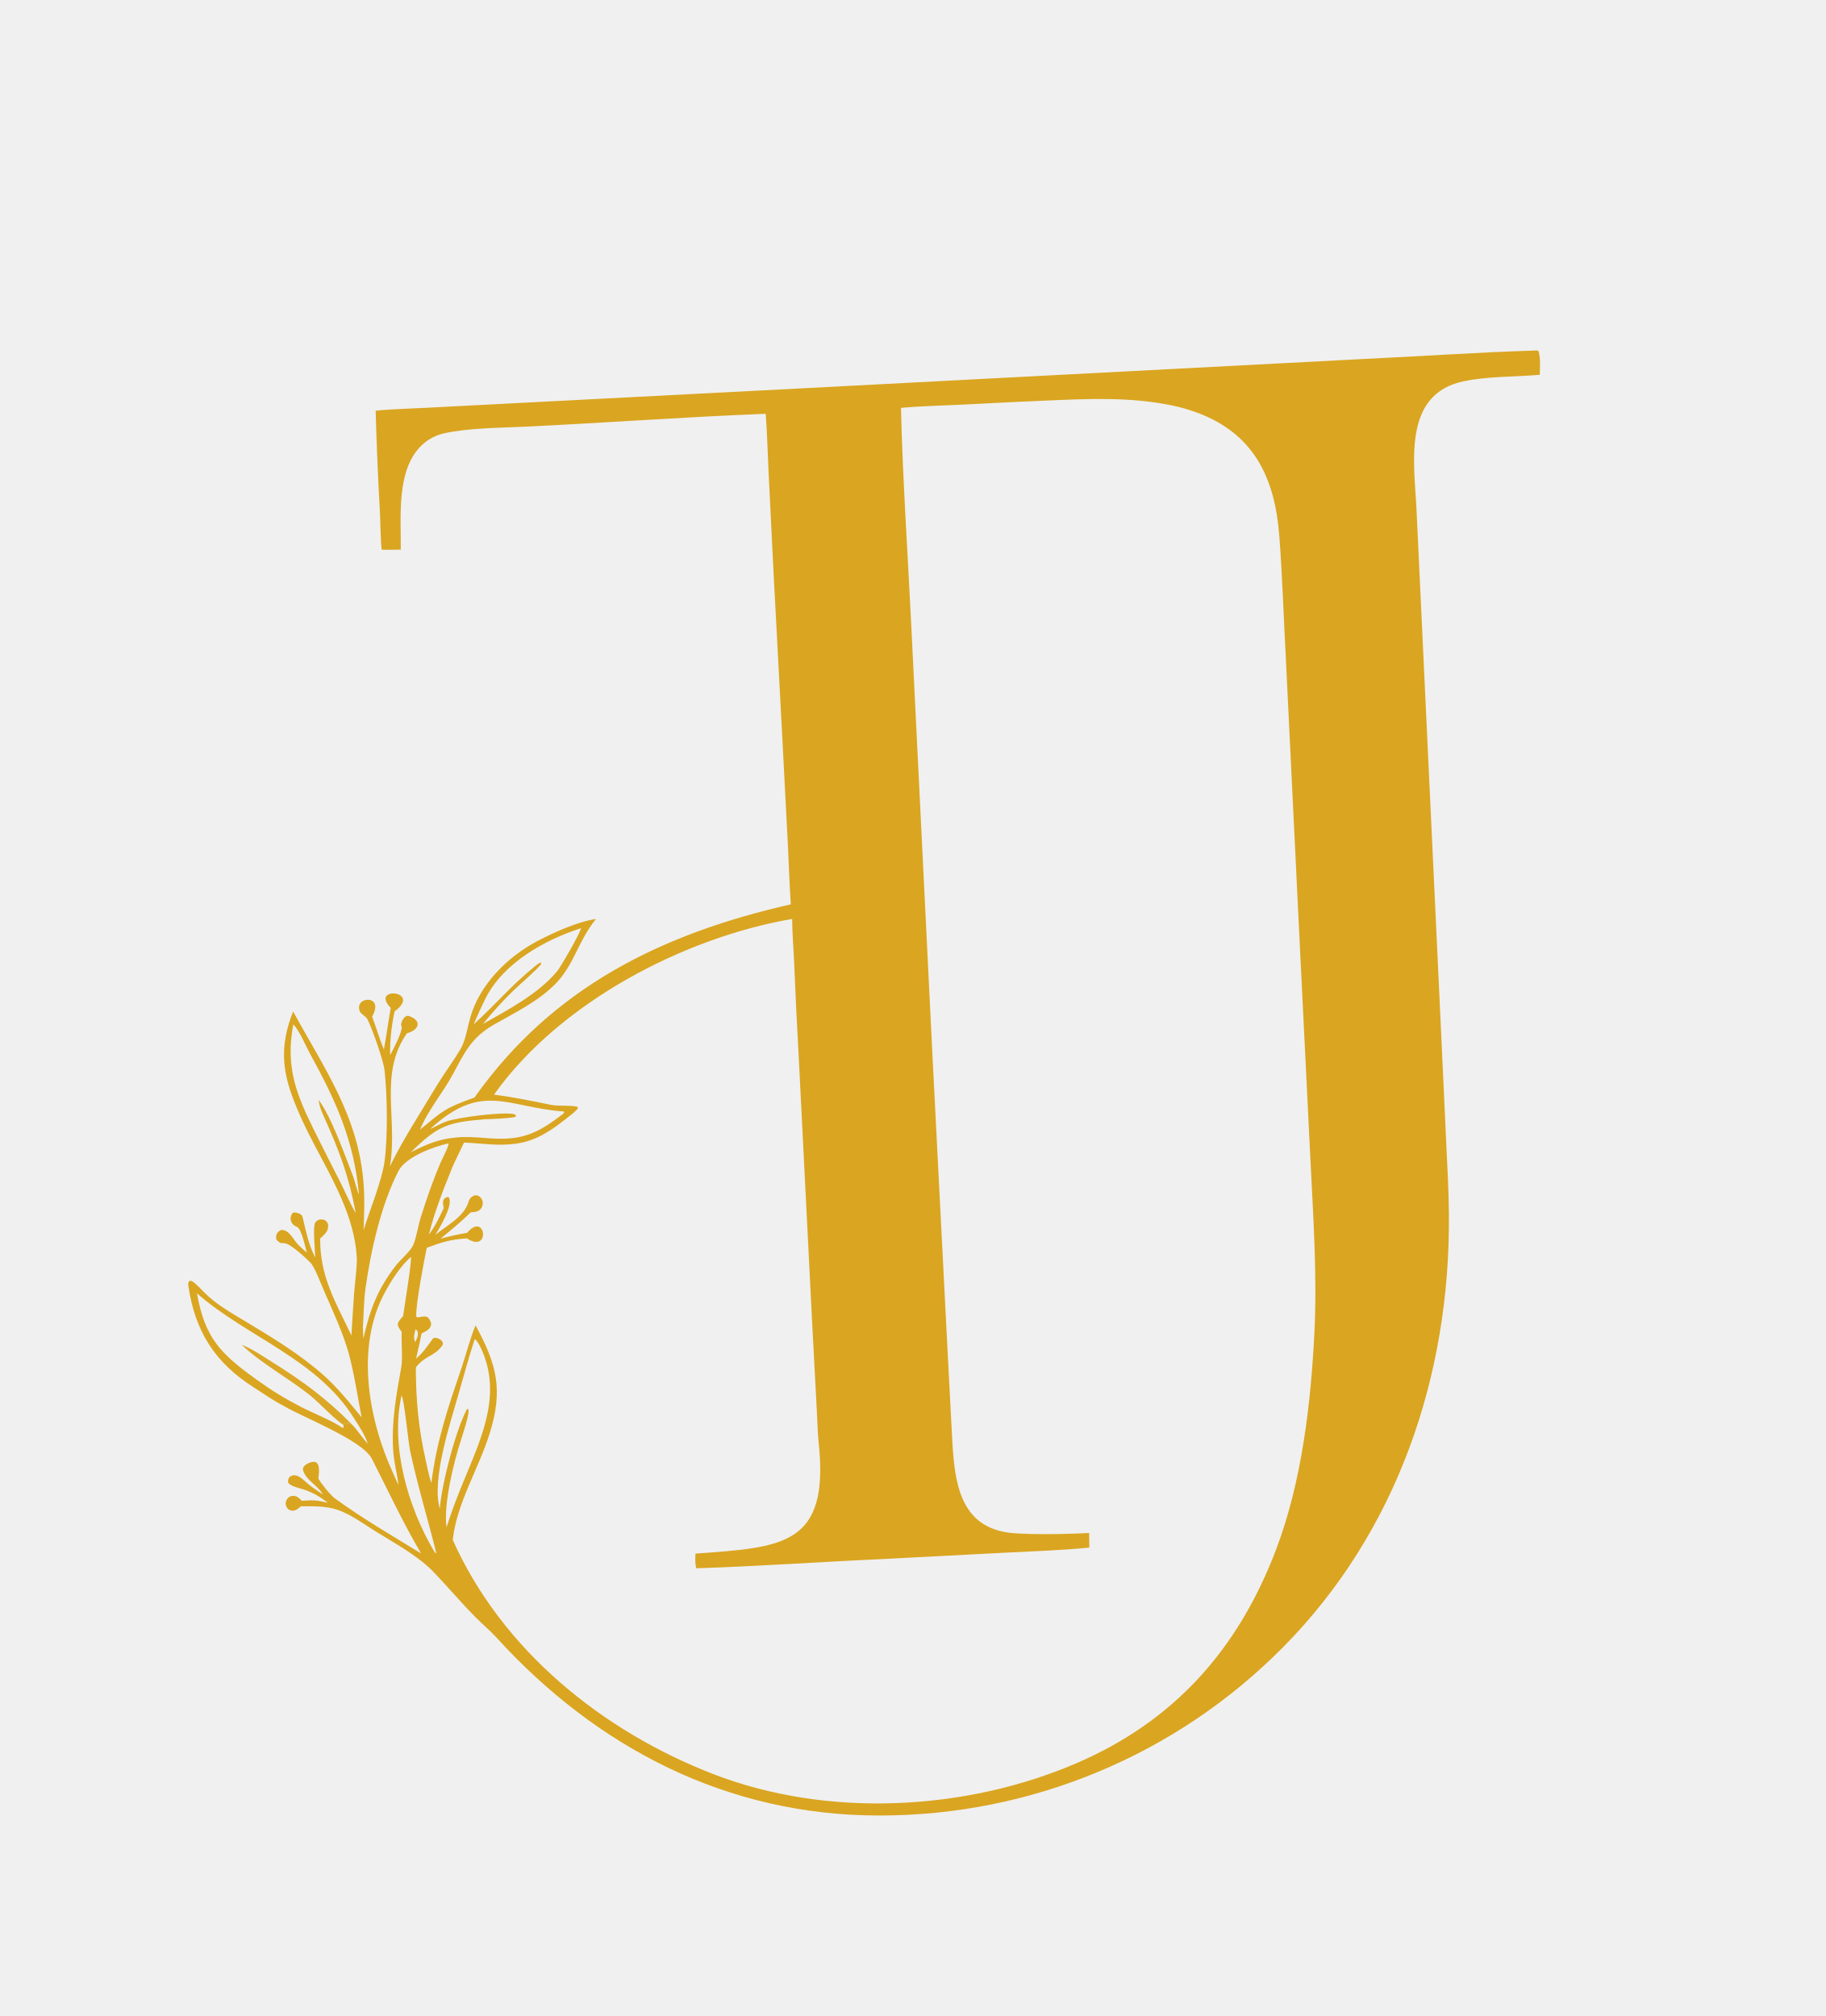
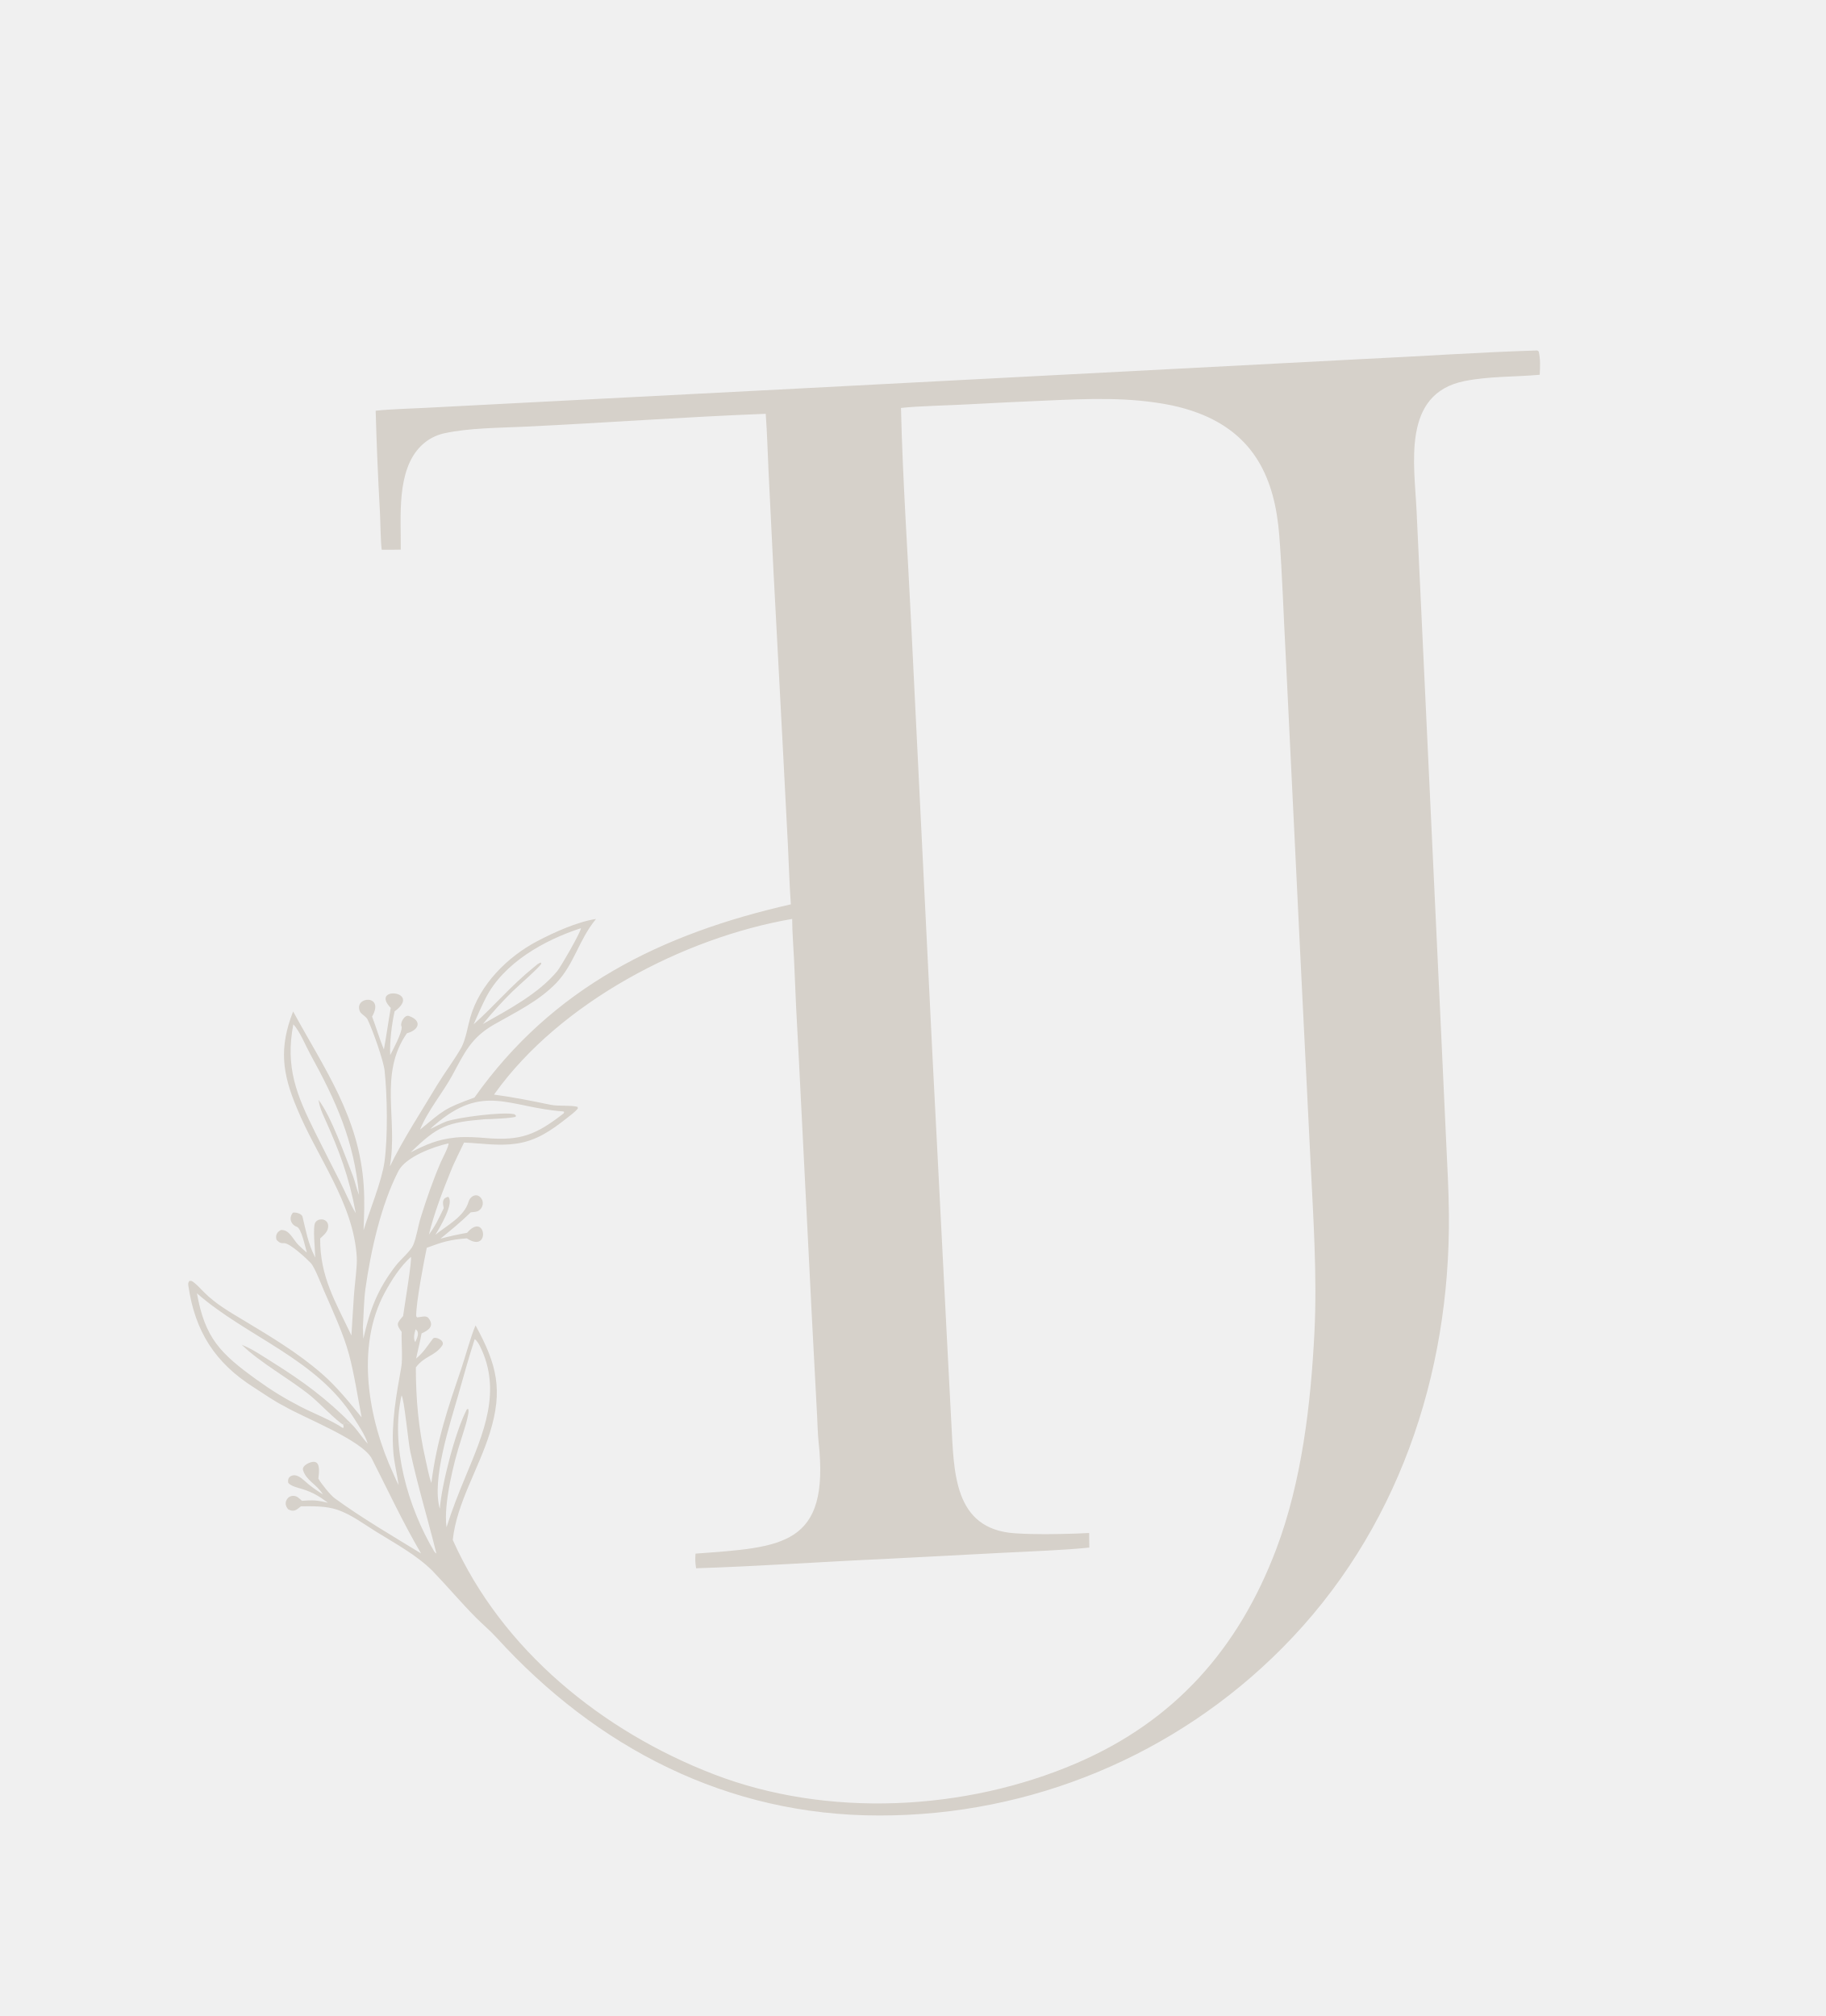
<svg xmlns="http://www.w3.org/2000/svg" width="920" height="1016" viewBox="0 0 920 1016" fill="none">
  <g clip-path="url(#clip0_68_30204)">
-     <path d="M774.364 176.628C774.953 176.713 774.762 176.731 775.353 177.179C776.249 181.3 776.029 184.661 775.841 188.875C763.292 190.004 750.358 189.557 737.915 192.057C706.135 198.445 712.725 233.932 713.801 257.718L717 325.774L726.143 520.13L728.72 575.775C729.297 588.13 729.947 599.32 730.069 611.749C730.878 692.985 704.055 772.253 646.099 830.547C592.452 884.627 519.406 915.015 443.218 914.951C366.391 915.076 300.573 880.707 250.065 825.167C246.961 821.755 242.995 818.441 239.686 815.1C232.154 807.499 225.3 799.309 217.874 791.616C209.704 783.497 198.758 777.68 189.062 771.625C183.01 767.844 176.774 763.176 170.033 760.884C164.266 758.922 157.675 759.099 151.665 759.12C149.298 761.031 148.072 762.182 145.194 760.634C143.845 759.019 143.441 757.215 144.742 755.378C145.36 754.494 146.344 753.942 147.42 753.87C149.563 753.72 150.594 754.973 152.119 756.357C158.008 755.935 159.435 756.023 165.215 757.324C161.067 754.183 157.324 751.957 152.331 750.437C150.221 749.794 146.539 749.006 145.231 747.268C144.912 745.383 145.56 743.956 147.675 743.525C149.542 743.14 151.83 744.803 153.167 746.038C156.149 748.793 159.279 750.963 162.704 753.138C159.556 747.94 154.363 746.302 152.697 740.907C151.98 738.585 156.458 736.493 158.401 736.718C161.706 737.101 160.621 743.017 160.414 745.147C161.656 747.501 166.488 753.489 168.637 755.062C182.428 765.138 197.642 773.976 212.166 782.886C203.095 767.47 195.114 750.346 187.388 735.182C182.581 725.753 152.473 714.216 143.332 708.722C138.067 706.109 132.687 702.239 127.846 699.172C108.304 686.788 98.263 670.904 94.935 648.122C94.751 646.854 94.766 646.485 95.481 645.48L96.595 645.583C98.566 646.684 101.07 649.467 102.745 651.169C108.668 657.189 115.998 661.33 123.187 665.651C136.714 673.786 150.314 681.958 162.258 692.371C169.733 698.885 175.94 706.664 182.219 714.305C180.296 704.292 178.432 692.103 175.83 682.471C173.017 672.063 167.492 660.251 163.19 650.337C161.778 647.087 158.588 638.604 156.521 636.441C154.684 634.517 146.07 626.384 143.106 626.514C141.461 626.585 140.784 626.347 139.344 624.838C138.681 622.622 139.503 620.864 141.599 619.877C145.921 619.626 147.619 624.73 150.458 627.499C151.937 628.941 153.015 629.932 154.627 631.262C153.854 628.791 151.909 619.109 149.618 618.292C146.329 617.12 145.469 613.502 147.637 611.134C149.152 610.846 152.066 611.691 152.43 613.199C154.082 619.999 155.307 626.89 158.571 633.195L158.853 633.73C158.788 630.252 157.495 618.26 158.863 616.111C159.361 615.333 160.158 614.796 161.065 614.623C163.267 614.19 165.298 615.397 165.371 617.781C165.46 620.667 163.229 622.329 161.33 624.145C161.167 643.402 169.069 656.124 177.074 673.033C177.536 666.048 177.888 659.055 178.393 652.069C178.752 647.095 180.043 638.141 179.775 633.607C178.162 606.318 159.718 583.225 149.59 558.439C142.212 540.982 140.503 528.042 147.7 509.733C163.591 538.899 180.924 562.936 183.254 597.308C183.803 605.392 183.465 611.946 183.195 620.002C186.075 610.538 192.378 595.294 193.734 585.517C195.46 573.072 195.154 552.262 193.798 539.607C193.247 534.454 187.832 519.263 185.371 514.145C184.893 512.503 182.017 511.138 181.45 509.932C177.757 502.073 194.168 500.779 187.484 512.317C189.609 517.844 191.083 523.235 193.436 528.914C194.703 522.058 195.678 514.881 196.886 507.94C186.128 496.817 213.096 499.215 198.828 509.705C197.376 516.251 196.321 525.094 196.607 531.75C197.837 529.425 202.685 520.315 202.404 517.481C201.286 515.794 203.846 511.271 205.953 511.991C212.842 514.345 211.209 519.108 205.027 520.739C190.715 541.305 200.613 564.026 196.451 587.863C203.044 574.219 212.598 559.677 220.422 546.563C224.282 540.267 228.879 534.234 232.529 527.848C234.81 523.311 235.566 517.71 236.958 512.813C241.686 496.193 255.683 482.222 270.712 474.313C279.117 469.89 290.856 464.569 300.324 463.12C291.373 474.098 289.517 485.627 280.338 495.369C271.554 504.504 259.887 510.092 249.059 516.264C237.368 522.925 234.006 530.638 228.011 541.726C223.105 550.8 215.552 559.636 211.648 569.294C223.597 559.476 223.78 558.688 239.065 553.133C278.431 497.543 333.251 470.603 398.489 455.756C397.789 446.152 397.517 435.821 397.022 426.142L394.266 373.109L389.772 288.401L387.263 237.665C386.787 228.03 386.566 218.125 385.833 208.543C345.421 210.092 304.842 213.121 264.429 215.035C251.613 215.642 236.184 215.647 223.799 218.378C219.46 219.33 215.475 221.478 212.293 224.577C199.512 237.025 202.15 260.775 201.935 276.994C198.761 277.105 195.525 277.066 192.344 277.062C191.778 273.171 191.688 262.639 191.435 258.01C190.479 241.017 189.764 224.011 189.289 206.998C196.522 206.194 206.649 205.944 214.055 205.557L260.022 203.169L404.089 195.712L686.055 180.972C715.433 179.611 744.924 177.524 774.364 176.628ZM453.988 205.593C454.812 241.086 457.408 278.995 459.141 314.596L469.984 534.634L477.105 673.842L479.353 717.001C480.746 741.429 480.185 770.724 511.511 772.733C521.805 773.397 531.686 773.191 541.994 772.882C544.268 772.814 546.539 772.712 548.809 772.578C548.836 775.001 548.821 777.517 548.891 779.93C535.484 781.295 520.145 781.778 506.552 782.495L445.099 785.698C413.734 787.096 382.151 789.372 350.75 790.357C350.273 787.042 350.257 786.304 350.454 782.983C394.065 779.713 418.265 779.38 412.46 726.549C412.04 722.724 411.933 717.313 411.712 713.333L409.149 664.98L402.428 531.778C401.515 515.889 400.747 499.995 400.126 484.093C399.827 477.425 399.163 469.686 399.169 463.108C344.412 472.557 282.297 505.136 249.398 550.987C249.243 551.202 249.092 551.422 248.947 551.643C258.748 552.946 267.779 554.789 277.418 556.774C281.556 557.627 287.438 556.839 291.023 557.817L291.182 558.614C289.94 560.263 287.222 562.246 285.533 563.58C277.725 569.733 270.349 574.87 260.246 576.34C250.953 577.688 243.002 576.165 233.82 575.821C232.348 578.94 228.248 587.105 227.257 589.932C223.138 600.053 218.684 611.577 216.112 622.199C219.514 617.611 221.16 613.923 223.6 608.843L223.483 608.274C223 605.841 222.842 603.869 225.825 603.133C229.1 606.283 221.489 618.899 219.365 622.29C225.229 617.564 233.888 613.17 236.077 605.698C236.976 602.634 240.348 601.048 242.441 603.851C243.124 604.754 243.411 605.893 243.234 607.008C243.048 608.273 242.334 609.396 241.271 610.095C240.225 610.795 238.481 610.866 237.245 610.946C232.572 615.541 227.051 620.086 221.951 624.254C227.001 622.935 230.226 622.203 235.352 621.308C244.67 610.39 247.212 631.348 235.873 624.471L235.48 624.24C235.403 624.189 235.326 624.142 235.249 624.091C226.95 624.683 222.72 625.961 215.043 628.848C213.626 635.56 209.568 656.87 209.712 663.319L210.182 663.935C212.06 663.805 214.671 662.787 215.834 664.209C219.358 668.519 215.343 670.687 212.419 671.999C211.59 676.543 210.55 680.346 209.666 684.676C213.473 681.502 215.223 678.475 218.151 674.628C219.194 673.259 224.599 675.592 222.801 678.146C218.942 683.631 214.125 683.095 209.546 689.12C209.526 705.162 210.883 720.008 214.452 735.698C215.261 739.25 216.121 744.004 217.361 747.386C220.027 726.205 225.534 710.024 232.365 689.995C234.37 684.117 237.284 673.283 239.612 667.952C250.452 687.759 253.511 700.501 246.834 722.103C241.245 740.18 230.04 757.688 228.144 776.095C252.919 831.562 303.512 872.508 359.618 894.164C416.817 916.244 486.275 912.731 542.334 888.638C591.984 867.301 624.123 830.835 643.101 780.651C655.954 746.669 660.515 707.581 662.327 671.304C663.722 643.316 661.725 613.11 660.333 585.005L654.924 475.714L647.829 329.963C646.734 309.878 646.16 289.953 644.603 269.875C642.371 241.16 632.096 218.809 603.496 208.054C599.281 206.494 594.956 205.245 590.557 204.319C569.088 199.896 547.896 200.969 526.177 201.924C513.55 202.456 500.926 203.066 488.306 203.752C478.588 204.31 462.954 204.587 453.988 205.593ZM182.843 668.966L183.09 674.706C186.337 660.178 190.152 649.828 199.502 637.752C201.737 634.863 206.842 630.563 208.165 627.556C209.81 623.816 210.631 617.968 211.926 613.808C214.881 604.316 218.152 594.849 222.095 585.717C222.726 584.255 226.43 577.246 225.977 576.231C218.485 577.858 204.422 583.016 200.749 590.177C191.937 607.351 186.81 630.491 184.127 649.558C183.349 655.088 183.2 663.48 182.843 668.966ZM172.92 717.999C175.072 715.57 174.062 717.784 177.22 717.759C180.608 721.217 182.547 724.759 185.324 727.577C183.857 722.981 180.878 718.717 178.328 714.646C159.623 684.765 124.428 673.847 99.239 651.787C103.241 674.276 110.984 682.119 129.359 695.345C137.128 700.935 143.112 704.581 151.655 709.026C157.303 711.966 167.807 716.169 172.504 719.544L173.164 719.478C173.094 718.765 173.122 718.677 172.92 717.999ZM206.923 580.754C214.796 576.752 220.52 574.2 229.609 573.274C234.41 572.787 240.057 573.129 244.86 573.54C262.519 575.053 270.261 571.802 284.049 561.079L284.27 560.353L283.827 560.13C256.193 558.108 243.674 545.681 218.955 567.002C218.211 567.635 217.496 568.307 216.815 569.009C218.54 568.136 223.363 565.698 224.978 565.15C231.15 563.065 253.389 560.176 259.177 561.536L259.969 562.156L259.856 562.772C258.397 563.539 246.473 564.066 244.358 564.058C225.16 565.628 220.604 567.422 206.923 580.754ZM232.269 725.756C228.681 736.626 223.42 758.135 224.971 769.402L225.006 769.676C228.033 760.169 230.817 753.221 234.688 743.874C243.532 722.524 253.082 700.929 241.81 678.347C241.248 677.225 240.225 675.546 239.192 674.866C236.338 683.695 233.511 693.841 230.987 702.733C226.77 717.594 217.38 745.664 221.605 760.363C222.604 747.836 229.4 721.431 235.266 710.19L235.933 710.087C236.906 711.991 233.082 723.029 232.269 725.756ZM243.326 516.081C256.207 508.763 271.18 500.934 280.734 489.481C282.441 487.436 292.5 470.119 292.738 467.78C274.349 473.717 253.729 485.263 244.705 503.044C242.544 507.301 240.562 511.849 238.658 516.231C249.64 506.405 257.223 496.96 269.308 487.187C270.239 486.452 271.472 485.251 272.57 485.125L272.78 485.671C271.509 487.872 260.934 496.988 258.141 499.744C252.903 504.911 247.957 510.365 243.326 516.081ZM219.898 782.924C215.604 765.648 210.431 748.708 206.683 731.305C205.683 726.656 203.695 705.04 202.333 703.222C196.58 728.736 205.598 759.666 218.747 781.809C219.116 782.428 219.313 782.555 219.898 782.924ZM180.897 602.102C178.396 574.884 169.319 554.864 156.31 531.215C154.072 527.145 150.927 519.428 147.796 516.251C143.659 537.983 149.449 551.882 158.841 570.776C162.952 579.047 167.169 587.334 171.368 595.563C173.957 600.638 176.369 606.593 179.282 611.415C175.86 593.037 171.135 580.381 163.539 563.482C161.971 560.061 161.117 558.04 160.477 554.295C166.734 562.17 174.221 583.32 177.933 592.92C178.964 595.59 179.644 599.312 180.897 602.102ZM209.246 676.401C210.128 674.339 211.719 671.551 209.398 669.888C208.846 671.956 208.099 674.437 209.246 676.401ZM207.031 633.437C201.585 638.392 197.475 644.851 193.957 651.29C178.993 678.674 185.594 715.557 198.257 742.839C199.09 744.719 199.883 746.615 200.863 748.421C200.082 742.894 198.588 737.107 198.185 731.725C197.086 717.014 199.659 703.273 202.206 688.923C202.966 684.642 202.193 676.125 202.391 671.224C199.515 667.314 199.932 666.944 203.122 663.236C203.577 659.572 207.718 634.9 207.031 633.437Z" fill="#DAA520 " />
-     <path d="M121.841 677.751C127.109 679.775 132.421 683.501 137.227 686.498C152.395 695.957 164.721 705.011 177.22 717.759C174.061 717.784 175.072 715.57 172.919 717.999C169.533 716.081 160.701 706.87 156.567 703.49C146.242 695.055 130.988 686.739 121.841 677.751Z" fill="#DAA520 " fill-opacity="0.976" />
-     <path d="M209.397 669.888C211.718 671.551 210.128 674.339 209.245 676.401C208.098 674.437 208.845 671.957 209.397 669.888Z" fill="#DAA520 " fill-opacity="0.012" />
+     <path d="M774.364 176.628C774.953 176.713 774.762 176.731 775.353 177.179C776.249 181.3 776.029 184.661 775.841 188.875C763.292 190.004 750.358 189.557 737.915 192.057C706.135 198.445 712.725 233.932 713.801 257.718L717 325.774L726.143 520.13L728.72 575.775C729.297 588.13 729.947 599.32 730.069 611.749C730.878 692.985 704.055 772.253 646.099 830.547C592.452 884.627 519.406 915.015 443.218 914.951C366.391 915.076 300.573 880.707 250.065 825.167C246.961 821.755 242.995 818.441 239.686 815.1C232.154 807.499 225.3 799.309 217.874 791.616C209.704 783.497 198.758 777.68 189.062 771.625C183.01 767.844 176.774 763.176 170.033 760.884C164.266 758.922 157.675 759.099 151.665 759.12C149.298 761.031 148.072 762.182 145.194 760.634C143.845 759.019 143.441 757.215 144.742 755.378C145.36 754.494 146.344 753.942 147.42 753.87C149.563 753.72 150.594 754.973 152.119 756.357C158.008 755.935 159.435 756.023 165.215 757.324C161.067 754.183 157.324 751.957 152.331 750.437C150.221 749.794 146.539 749.006 145.231 747.268C144.912 745.383 145.56 743.956 147.675 743.525C149.542 743.14 151.83 744.803 153.167 746.038C156.149 748.793 159.279 750.963 162.704 753.138C159.556 747.94 154.363 746.302 152.697 740.907C151.98 738.585 156.458 736.493 158.401 736.718C161.706 737.101 160.621 743.017 160.414 745.147C161.656 747.501 166.488 753.489 168.637 755.062C182.428 765.138 197.642 773.976 212.166 782.886C203.095 767.47 195.114 750.346 187.388 735.182C182.581 725.753 152.473 714.216 143.332 708.722C138.067 706.109 132.687 702.239 127.846 699.172C108.304 686.788 98.263 670.904 94.935 648.122C94.751 646.854 94.766 646.485 95.481 645.48L96.595 645.583C98.566 646.684 101.07 649.467 102.745 651.169C108.668 657.189 115.998 661.33 123.187 665.651C136.714 673.786 150.314 681.958 162.258 692.371C169.733 698.885 175.94 706.664 182.219 714.305C180.296 704.292 178.432 692.103 175.83 682.471C173.017 672.063 167.492 660.251 163.19 650.337C161.778 647.087 158.588 638.604 156.521 636.441C154.684 634.517 146.07 626.384 143.106 626.514C141.461 626.585 140.784 626.347 139.344 624.838C138.681 622.622 139.503 620.864 141.599 619.877C145.921 619.626 147.619 624.73 150.458 627.499C151.937 628.941 153.015 629.932 154.627 631.262C153.854 628.791 151.909 619.109 149.618 618.292C146.329 617.12 145.469 613.502 147.637 611.134C149.152 610.846 152.066 611.691 152.43 613.199C154.082 619.999 155.307 626.89 158.571 633.195L158.853 633.73C158.788 630.252 157.495 618.26 158.863 616.111C159.361 615.333 160.158 614.796 161.065 614.623C163.267 614.19 165.298 615.397 165.371 617.781C165.46 620.667 163.229 622.329 161.33 624.145C161.167 643.402 169.069 656.124 177.074 673.033C177.536 666.048 177.888 659.055 178.393 652.069C178.752 647.095 180.043 638.141 179.775 633.607C178.162 606.318 159.718 583.225 149.59 558.439C142.212 540.982 140.503 528.042 147.7 509.733C163.591 538.899 180.924 562.936 183.254 597.308C183.803 605.392 183.465 611.946 183.195 620.002C186.075 610.538 192.378 595.294 193.734 585.517C195.46 573.072 195.154 552.262 193.798 539.607C193.247 534.454 187.832 519.263 185.371 514.145C184.893 512.503 182.017 511.138 181.45 509.932C177.757 502.073 194.168 500.779 187.484 512.317C189.609 517.844 191.083 523.235 193.436 528.914C194.703 522.058 195.678 514.881 196.886 507.94C186.128 496.817 213.096 499.215 198.828 509.705C197.376 516.251 196.321 525.094 196.607 531.75C197.837 529.425 202.685 520.315 202.404 517.481C201.286 515.794 203.846 511.271 205.953 511.991C212.842 514.345 211.209 519.108 205.027 520.739C190.715 541.305 200.613 564.026 196.451 587.863C203.044 574.219 212.598 559.677 220.422 546.563C224.282 540.267 228.879 534.234 232.529 527.848C234.81 523.311 235.566 517.71 236.958 512.813C241.686 496.193 255.683 482.222 270.712 474.313C279.117 469.89 290.856 464.569 300.324 463.12C291.373 474.098 289.517 485.627 280.338 495.369C271.554 504.504 259.887 510.092 249.059 516.264C237.368 522.925 234.006 530.638 228.011 541.726C223.105 550.8 215.552 559.636 211.648 569.294C223.597 559.476 223.78 558.688 239.065 553.133C278.431 497.543 333.251 470.603 398.489 455.756C397.789 446.152 397.517 435.821 397.022 426.142L394.266 373.109L389.772 288.401L387.263 237.665C386.787 228.03 386.566 218.125 385.833 208.543C345.421 210.092 304.842 213.121 264.429 215.035C251.613 215.642 236.184 215.647 223.799 218.378C219.46 219.33 215.475 221.478 212.293 224.577C199.512 237.025 202.15 260.775 201.935 276.994C198.761 277.105 195.525 277.066 192.344 277.062C191.778 273.171 191.688 262.639 191.435 258.01C190.479 241.017 189.764 224.011 189.289 206.998C196.522 206.194 206.649 205.944 214.055 205.557L260.022 203.169L404.089 195.712L686.055 180.972C715.433 179.611 744.924 177.524 774.364 176.628ZM453.988 205.593C454.812 241.086 457.408 278.995 459.141 314.596L469.984 534.634L477.105 673.842L479.353 717.001C480.746 741.429 480.185 770.724 511.511 772.733C521.805 773.397 531.686 773.191 541.994 772.882C544.268 772.814 546.539 772.712 548.809 772.578C548.836 775.001 548.821 777.517 548.891 779.93C535.484 781.295 520.145 781.778 506.552 782.495L445.099 785.698C413.734 787.096 382.151 789.372 350.75 790.357C350.273 787.042 350.257 786.304 350.454 782.983C394.065 779.713 418.265 779.38 412.46 726.549C412.04 722.724 411.933 717.313 411.712 713.333L409.149 664.98L402.428 531.778C401.515 515.889 400.747 499.995 400.126 484.093C399.827 477.425 399.163 469.686 399.169 463.108C344.412 472.557 282.297 505.136 249.398 550.987C249.243 551.202 249.092 551.422 248.947 551.643C258.748 552.946 267.779 554.789 277.418 556.774C281.556 557.627 287.438 556.839 291.023 557.817L291.182 558.614C289.94 560.263 287.222 562.246 285.533 563.58C277.725 569.733 270.349 574.87 260.246 576.34C250.953 577.688 243.002 576.165 233.82 575.821C232.348 578.94 228.248 587.105 227.257 589.932C223.138 600.053 218.684 611.577 216.112 622.199C219.514 617.611 221.16 613.923 223.6 608.843L223.483 608.274C223 605.841 222.842 603.869 225.825 603.133C229.1 606.283 221.489 618.899 219.365 622.29C225.229 617.564 233.888 613.17 236.077 605.698C236.976 602.634 240.348 601.048 242.441 603.851C243.124 604.754 243.411 605.893 243.234 607.008C243.048 608.273 242.334 609.396 241.271 610.095C240.225 610.795 238.481 610.866 237.245 610.946C232.572 615.541 227.051 620.086 221.951 624.254C227.001 622.935 230.226 622.203 235.352 621.308C244.67 610.39 247.212 631.348 235.873 624.471L235.48 624.24C235.403 624.189 235.326 624.142 235.249 624.091C226.95 624.683 222.72 625.961 215.043 628.848C213.626 635.56 209.568 656.87 209.712 663.319L210.182 663.935C212.06 663.805 214.671 662.787 215.834 664.209C219.358 668.519 215.343 670.687 212.419 671.999C211.59 676.543 210.55 680.346 209.666 684.676C213.473 681.502 215.223 678.475 218.151 674.628C219.194 673.259 224.599 675.592 222.801 678.146C218.942 683.631 214.125 683.095 209.546 689.12C209.526 705.162 210.883 720.008 214.452 735.698C215.261 739.25 216.121 744.004 217.361 747.386C220.027 726.205 225.534 710.024 232.365 689.995C234.37 684.117 237.284 673.283 239.612 667.952C250.452 687.759 253.511 700.501 246.834 722.103C241.245 740.18 230.04 757.688 228.144 776.095C252.919 831.562 303.512 872.508 359.618 894.164C416.817 916.244 486.275 912.731 542.334 888.638C591.984 867.301 624.123 830.835 643.101 780.651C655.954 746.669 660.515 707.581 662.327 671.304C663.722 643.316 661.725 613.11 660.333 585.005L654.924 475.714L647.829 329.963C646.734 309.878 646.16 289.953 644.603 269.875C642.371 241.16 632.096 218.809 603.496 208.054C599.281 206.494 594.956 205.245 590.557 204.319C569.088 199.896 547.896 200.969 526.177 201.924C513.55 202.456 500.926 203.066 488.306 203.752C478.588 204.31 462.954 204.587 453.988 205.593ZM182.843 668.966L183.09 674.706C186.337 660.178 190.152 649.828 199.502 637.752C201.737 634.863 206.842 630.563 208.165 627.556C209.81 623.816 210.631 617.968 211.926 613.808C214.881 604.316 218.152 594.849 222.095 585.717C222.726 584.255 226.43 577.246 225.977 576.231C218.485 577.858 204.422 583.016 200.749 590.177C191.937 607.351 186.81 630.491 184.127 649.558C183.349 655.088 183.2 663.48 182.843 668.966ZM172.92 717.999C175.072 715.57 174.062 717.784 177.22 717.759C180.608 721.217 182.547 724.759 185.324 727.577C183.857 722.981 180.878 718.717 178.328 714.646C159.623 684.765 124.428 673.847 99.239 651.787C103.241 674.276 110.984 682.119 129.359 695.345C137.128 700.935 143.112 704.581 151.655 709.026C157.303 711.966 167.807 716.169 172.504 719.544L173.164 719.478C173.094 718.765 173.122 718.677 172.92 717.999ZM206.923 580.754C214.796 576.752 220.52 574.2 229.609 573.274C234.41 572.787 240.057 573.129 244.86 573.54C262.519 575.053 270.261 571.802 284.049 561.079L284.27 560.353L283.827 560.13C256.193 558.108 243.674 545.681 218.955 567.002C218.211 567.635 217.496 568.307 216.815 569.009C218.54 568.136 223.363 565.698 224.978 565.15C231.15 563.065 253.389 560.176 259.177 561.536L259.969 562.156L259.856 562.772C258.397 563.539 246.473 564.066 244.358 564.058C225.16 565.628 220.604 567.422 206.923 580.754ZM232.269 725.756C228.681 736.626 223.42 758.135 224.971 769.402L225.006 769.676C228.033 760.169 230.817 753.221 234.688 743.874C243.532 722.524 253.082 700.929 241.81 678.347C241.248 677.225 240.225 675.546 239.192 674.866C236.338 683.695 233.511 693.841 230.987 702.733C226.77 717.594 217.38 745.664 221.605 760.363C222.604 747.836 229.4 721.431 235.266 710.19L235.933 710.087C236.906 711.991 233.082 723.029 232.269 725.756ZM243.326 516.081C256.207 508.763 271.18 500.934 280.734 489.481C282.441 487.436 292.5 470.119 292.738 467.78C274.349 473.717 253.729 485.263 244.705 503.044C242.544 507.301 240.562 511.849 238.658 516.231C249.64 506.405 257.223 496.96 269.308 487.187C270.239 486.452 271.472 485.251 272.57 485.125L272.78 485.671C271.509 487.872 260.934 496.988 258.141 499.744C252.903 504.911 247.957 510.365 243.326 516.081ZM219.898 782.924C215.604 765.648 210.431 748.708 206.683 731.305C205.683 726.656 203.695 705.04 202.333 703.222C196.58 728.736 205.598 759.666 218.747 781.809C219.116 782.428 219.313 782.555 219.898 782.924ZM180.897 602.102C178.396 574.884 169.319 554.864 156.31 531.215C154.072 527.145 150.927 519.428 147.796 516.251C143.659 537.983 149.449 551.882 158.841 570.776C162.952 579.047 167.169 587.334 171.368 595.563C173.957 600.638 176.369 606.593 179.282 611.415C175.86 593.037 171.135 580.381 163.539 563.482C161.971 560.061 161.117 558.04 160.477 554.295C166.734 562.17 174.221 583.32 177.933 592.92C178.964 595.59 179.644 599.312 180.897 602.102ZM209.246 676.401C210.128 674.339 211.719 671.551 209.398 669.888C208.846 671.956 208.099 674.437 209.246 676.401ZM207.031 633.437C201.585 638.392 197.475 644.851 193.957 651.29C178.993 678.674 185.594 715.557 198.257 742.839C199.09 744.719 199.883 746.615 200.863 748.421C200.082 742.894 198.588 737.107 198.185 731.725C197.086 717.014 199.659 703.273 202.206 688.923C202.966 684.642 202.193 676.125 202.391 671.224C199.515 667.314 199.932 666.944 203.122 663.236C203.577 659.572 207.718 634.9 207.031 633.437Z" fill="#d6d1ca " />
+     <path d="M121.841 677.751C127.109 679.775 132.421 683.501 137.227 686.498C152.395 695.957 164.721 705.011 177.22 717.759C174.061 717.784 175.072 715.57 172.919 717.999C169.533 716.081 160.701 706.87 156.567 703.49C146.242 695.055 130.988 686.739 121.841 677.751Z" fill="#d6d1ca " fill-opacity="0.976" />
+     <path d="M209.397 669.888C211.718 671.551 210.128 674.339 209.245 676.401C208.098 674.437 208.845 671.957 209.397 669.888Z" fill="#d6d1ca " fill-opacity="0.012" />
  </g>
  <defs>
    <clipPath id="clip0_68_30204">
      <rect width="722" height="858" fill="white" transform="translate(222.067) rotate(15)" />
    </clipPath>
  </defs>
</svg>
